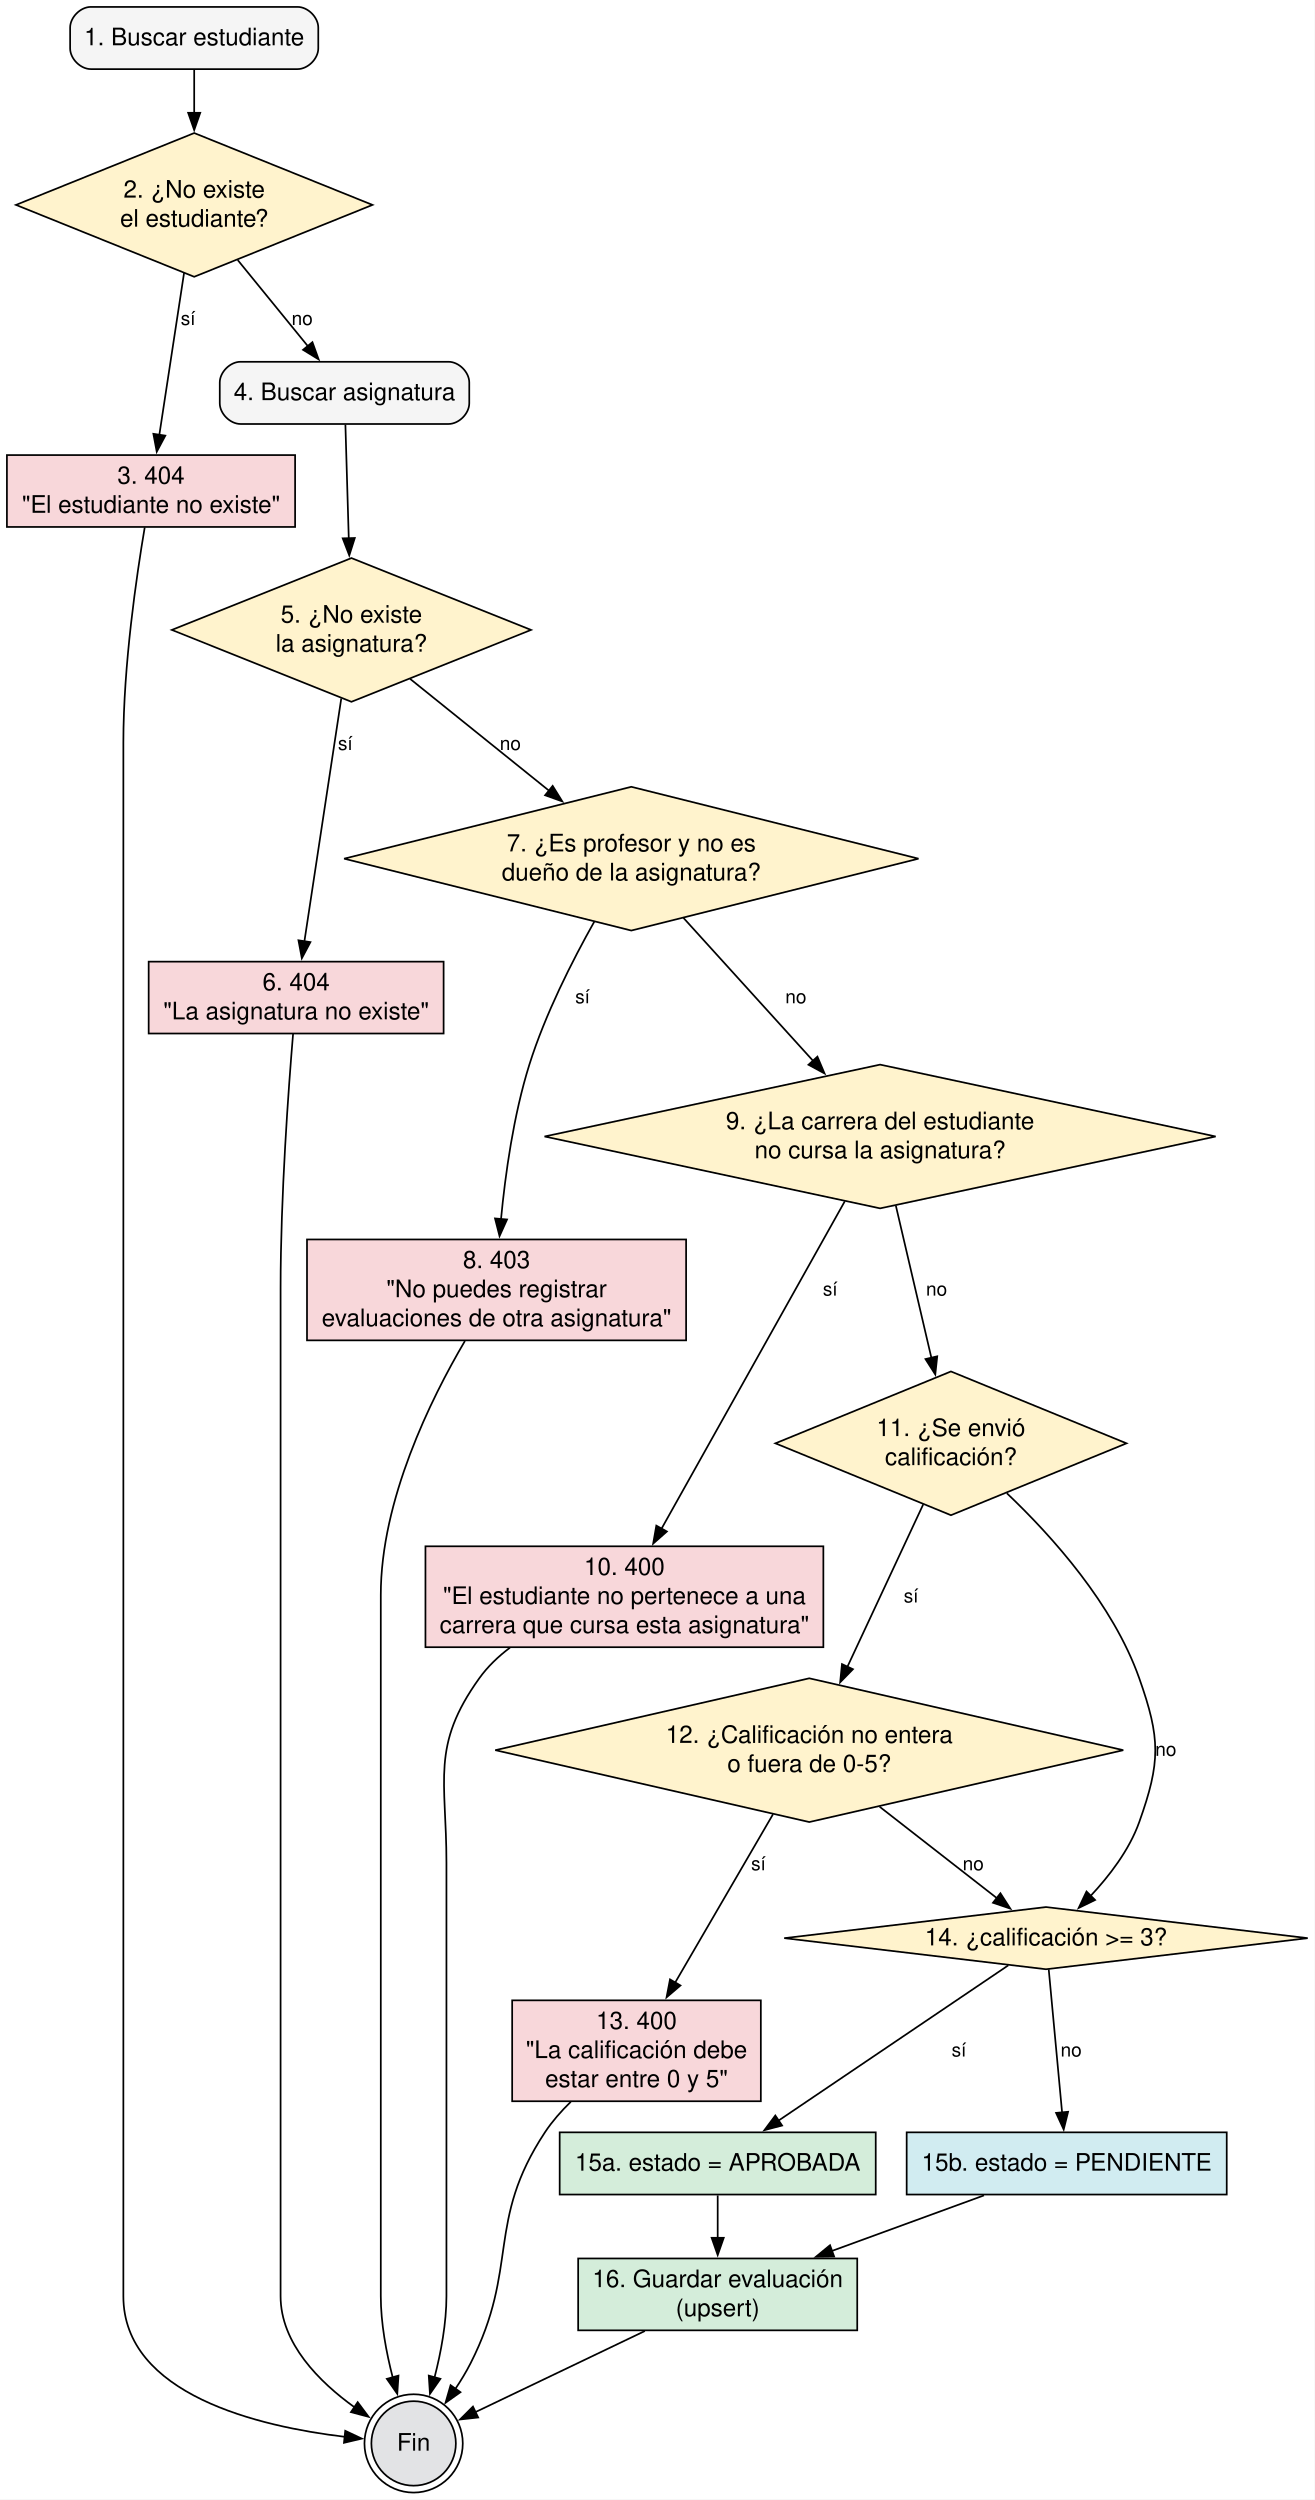
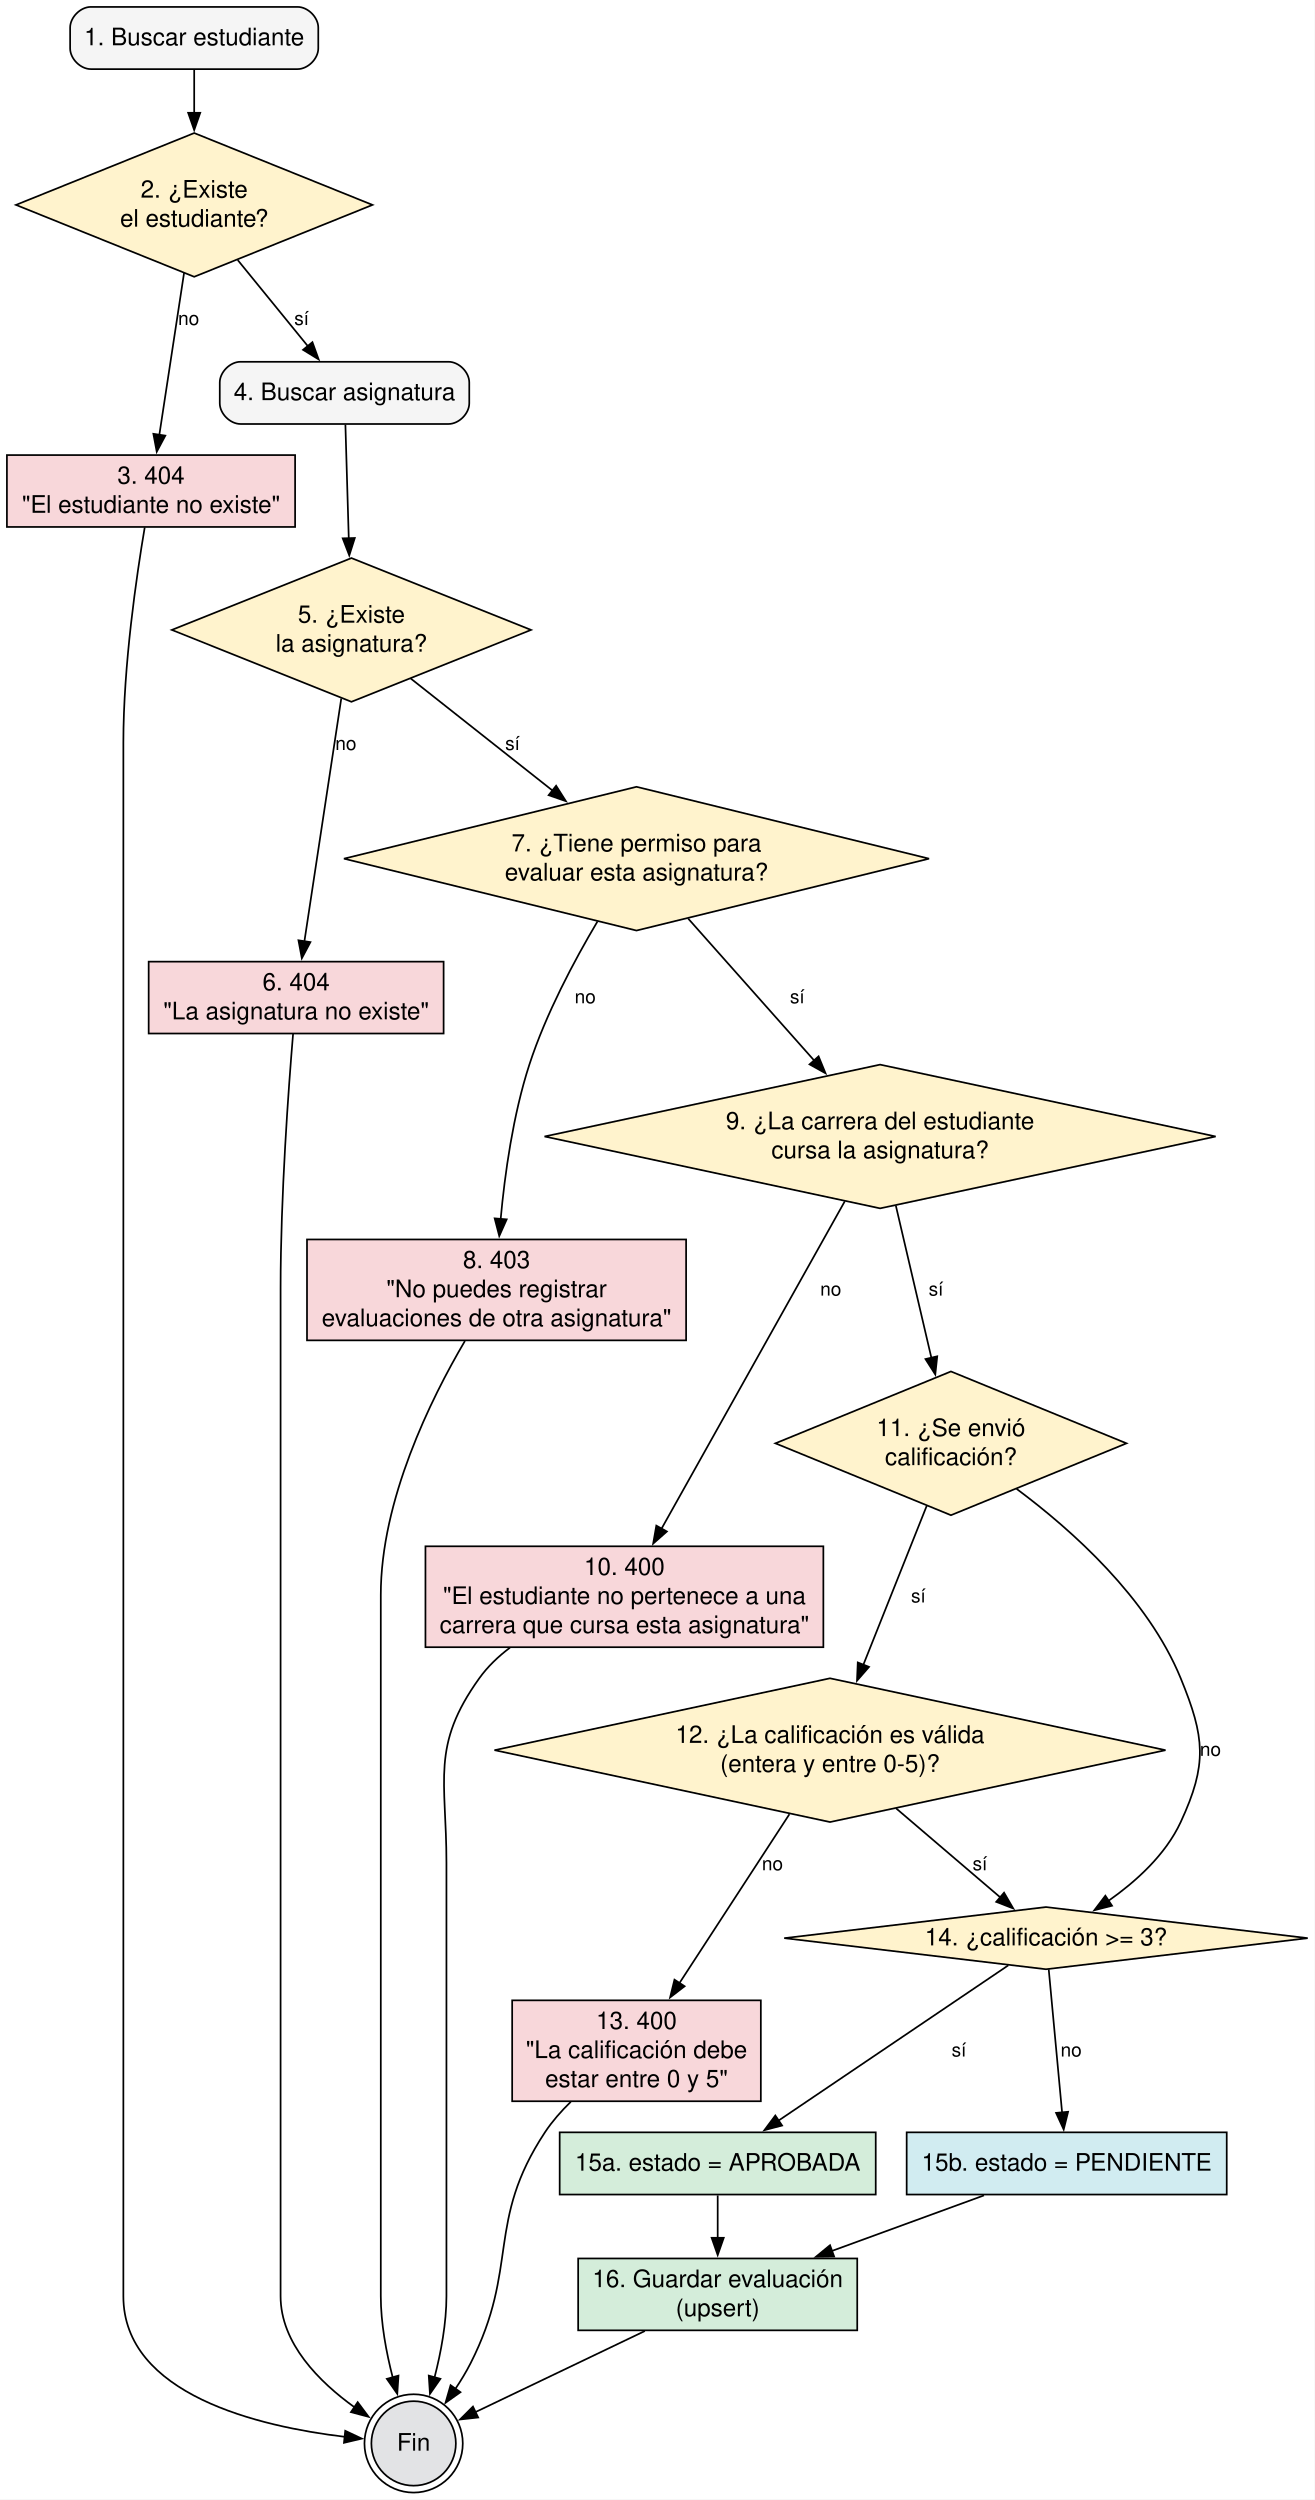
<svg xmlns="http://www.w3.org/2000/svg" width="761pt" height="1447pt" viewBox="0.00 0.00 761.00 1447.00">
  <g id="graph0" class="graph" transform="scale(1 1) rotate(0) translate(4 1442.7)">
    <polygon fill="white" stroke="none" points="-4,4 -4,-1442.7 756.9,-1442.7 756.9,4 -4,4" />
    <g id="node1" class="node">
      <path fill="#f5f5f5" stroke="black" d="M168.22,-1438.7C168.22,-1438.7 48.59,-1438.7 48.59,-1438.7 42.59,-1438.7 36.59,-1432.7 36.59,-1426.7 36.59,-1426.7 36.59,-1414.7 36.59,-1414.7 36.59,-1408.7 42.59,-1402.7 48.59,-1402.7 48.59,-1402.7 168.22,-1402.7 168.22,-1402.7 174.22,-1402.7 180.22,-1408.7 180.22,-1414.7 180.22,-1414.7 180.22,-1426.7 180.22,-1426.7 180.22,-1432.7 174.22,-1438.7 168.22,-1438.7" />
      <text xml:space="preserve" text-anchor="middle" x="108.4" y="-1416.5" font-family="Helvetica,sans-Serif" font-size="14.00">1. Buscar estudiante</text>
    </g>
    <g id="node2" class="node">
      <polygon fill="#fff3cd" stroke="black" points="108.4,-1365.7 5.23,-1324.1 108.4,-1282.5 211.58,-1324.1 108.4,-1365.7" />
-       <text xml:space="preserve" text-anchor="middle" x="108.4" y="-1328.3" font-family="Helvetica,sans-Serif" font-size="14.00">2. ¿No existe</text>
+       <text xml:space="preserve" text-anchor="middle" x="108.4" y="-1328.3" font-family="Helvetica,sans-Serif" font-size="14.00">2. ¿Existe</text>
      <text xml:space="preserve" text-anchor="middle" x="108.4" y="-1311.5" font-family="Helvetica,sans-Serif" font-size="14.00">el estudiante?</text>
    </g>
    <g id="edge1" class="edge">
      <path fill="none" stroke="black" d="M108.4,-1402.35C108.4,-1395.15 108.4,-1386.38 108.4,-1377.36" />
      <polygon fill="black" stroke="black" points="111.9,-1377.42 108.4,-1367.42 104.9,-1377.42 111.9,-1377.42" />
    </g>
    <g id="node3" class="node">
      <polygon fill="#f8d7da" stroke="black" points="166.81,-1179.3 0,-1179.3 0,-1137.7 166.81,-1137.7 166.81,-1179.3" />
      <text xml:space="preserve" text-anchor="middle" x="83.4" y="-1162.7" font-family="Helvetica,sans-Serif" font-size="14.00">3. 404</text>
      <text xml:space="preserve" text-anchor="middle" x="83.4" y="-1145.9" font-family="Helvetica,sans-Serif" font-size="14.00">"El estudiante no existe"</text>
    </g>
    <g id="edge2" class="edge">
      <path fill="none" stroke="black" d="M102.54,-1284.75C98.17,-1256.12 92.26,-1217.48 88.18,-1190.73" />
      <polygon fill="black" stroke="black" points="91.69,-1190.56 86.72,-1181.2 84.77,-1191.61 91.69,-1190.56" />
-       <text xml:space="preserve" text-anchor="middle" x="104.89" y="-1254.6" font-family="Helvetica,sans-Serif" font-size="11.00">sí</text>
+       <text xml:space="preserve" text-anchor="middle" x="105.2" y="-1254.6" font-family="Helvetica,sans-Serif" font-size="11.00">no</text>
    </g>
    <g id="node4" class="node">
      <path fill="#f5f5f5" stroke="black" d="M255.61,-1233.3C255.61,-1233.3 135.2,-1233.3 135.2,-1233.3 129.2,-1233.3 123.2,-1227.3 123.2,-1221.3 123.2,-1221.3 123.2,-1209.3 123.2,-1209.3 123.2,-1203.3 129.2,-1197.3 135.2,-1197.3 135.2,-1197.3 255.61,-1197.3 255.61,-1197.3 261.61,-1197.3 267.61,-1203.3 267.61,-1209.3 267.61,-1209.3 267.61,-1221.3 267.61,-1221.3 267.61,-1227.3 261.61,-1233.3 255.61,-1233.3" />
      <text xml:space="preserve" text-anchor="middle" x="195.4" y="-1211.1" font-family="Helvetica,sans-Serif" font-size="14.00">4. Buscar asignatura</text>
    </g>
    <g id="edge3" class="edge">
      <path fill="none" stroke="black" d="M133.57,-1292.21C146.45,-1276.4 161.96,-1257.36 174.22,-1242.3" />
      <polygon fill="black" stroke="black" points="176.83,-1244.65 180.43,-1234.68 171.4,-1240.22 176.83,-1244.65" />
-       <text xml:space="preserve" text-anchor="middle" x="170.9" y="-1254.6" font-family="Helvetica,sans-Serif" font-size="11.00">no</text>
+       <text xml:space="preserve" text-anchor="middle" x="170.59" y="-1254.6" font-family="Helvetica,sans-Serif" font-size="11.00">sí</text>
    </g>
    <g id="node18" class="node">
      <ellipse fill="#e2e3e5" stroke="black" cx="235.4" cy="-28.45" rx="24.45" ry="24.45" />
      <ellipse fill="none" stroke="black" cx="235.4" cy="-28.45" rx="28.45" ry="28.45" />
      <text xml:space="preserve" text-anchor="middle" x="235.4" y="-24.25" font-family="Helvetica,sans-Serif" font-size="14.00">Fin</text>
    </g>
    <g id="edge20" class="edge">
      <path fill="none" stroke="black" d="M79.77,-1137.46C75.05,-1109.62 67.4,-1057.61 67.4,-1012.9 67.4,-1012.9 67.4,-1012.9 67.4,-113.7 67.4,-56.61 145.89,-38.2 195.57,-32.27" />
      <polygon fill="black" stroke="black" points="195.82,-35.76 205.4,-31.23 195.09,-28.8 195.82,-35.76" />
    </g>
    <g id="node5" class="node">
      <polygon fill="#fff3cd" stroke="black" points="199.4,-1119.7 95.45,-1078.1 199.4,-1036.5 303.35,-1078.1 199.4,-1119.7" />
-       <text xml:space="preserve" text-anchor="middle" x="199.4" y="-1082.3" font-family="Helvetica,sans-Serif" font-size="14.00">5. ¿No existe</text>
+       <text xml:space="preserve" text-anchor="middle" x="199.4" y="-1082.3" font-family="Helvetica,sans-Serif" font-size="14.00">5. ¿Existe</text>
      <text xml:space="preserve" text-anchor="middle" x="199.4" y="-1065.5" font-family="Helvetica,sans-Serif" font-size="14.00">la asignatura?</text>
    </g>
    <g id="edge4" class="edge">
      <path fill="none" stroke="black" d="M195.92,-1196.9C196.41,-1180.23 197.18,-1154.23 197.87,-1130.89" />
      <polygon fill="black" stroke="black" points="201.36,-1131.31 198.16,-1121.21 194.36,-1131.11 201.36,-1131.31" />
    </g>
    <g id="node6" class="node">
      <polygon fill="#f8d7da" stroke="black" points="252.76,-886.1 82.05,-886.1 82.05,-844.5 252.76,-844.5 252.76,-886.1" />
      <text xml:space="preserve" text-anchor="middle" x="167.4" y="-869.5" font-family="Helvetica,sans-Serif" font-size="14.00">6. 404</text>
      <text xml:space="preserve" text-anchor="middle" x="167.4" y="-852.7" font-family="Helvetica,sans-Serif" font-size="14.00">"La asignatura no existe"</text>
    </g>
    <g id="edge5" class="edge">
      <path fill="none" stroke="black" d="M193.53,-1038.44C187.4,-998.01 177.88,-935.31 172.18,-897.79" />
      <polygon fill="black" stroke="black" points="175.67,-897.41 170.7,-888.04 168.74,-898.46 175.67,-897.41" />
-       <text xml:space="preserve" text-anchor="middle" x="195.88" y="-1008.6" font-family="Helvetica,sans-Serif" font-size="11.00">sí</text>
+       <text xml:space="preserve" text-anchor="middle" x="196.19" y="-1008.6" font-family="Helvetica,sans-Serif" font-size="11.00">no</text>
    </g>
    <g id="node7" class="node">
-       <polygon fill="#fff3cd" stroke="black" points="361.4,-987.3 195.18,-945.7 361.4,-904.1 527.63,-945.7 361.4,-987.3" />
-       <text xml:space="preserve" text-anchor="middle" x="361.4" y="-949.9" font-family="Helvetica,sans-Serif" font-size="14.00">7. ¿Es profesor y no es</text>
-       <text xml:space="preserve" text-anchor="middle" x="361.4" y="-933.1" font-family="Helvetica,sans-Serif" font-size="14.00">dueño de la asignatura?</text>
+       <polygon fill="#fff3cd" stroke="black" points="364.4,-987.3 195.08,-945.7 364.4,-904.1 533.73,-945.7 364.4,-987.3" />
+       <text xml:space="preserve" text-anchor="middle" x="364.4" y="-949.9" font-family="Helvetica,sans-Serif" font-size="14.00">7. ¿Tiene permiso para</text>
+       <text xml:space="preserve" text-anchor="middle" x="364.4" y="-933.1" font-family="Helvetica,sans-Serif" font-size="14.00">evaluar esta asignatura?</text>
    </g>
    <g id="edge6" class="edge">
-       <path fill="none" stroke="black" d="M233.36,-1049.77C256.69,-1030.99 287.97,-1005.81 313.78,-985.04" />
-       <polygon fill="black" stroke="black" points="315.88,-987.84 321.47,-978.84 311.49,-982.39 315.88,-987.84" />
-       <text xml:space="preserve" text-anchor="middle" x="291.38" y="-1008.6" font-family="Helvetica,sans-Serif" font-size="11.00">no</text>
+       <path fill="none" stroke="black" d="M233.59,-1050.08C257.42,-1031.25 289.56,-1005.85 316.01,-984.95" />
+       <polygon fill="black" stroke="black" points="317.88,-987.93 323.56,-978.98 313.54,-982.44 317.88,-987.93" />
+       <text xml:space="preserve" text-anchor="middle" x="292.66" y="-1008.6" font-family="Helvetica,sans-Serif" font-size="11.00">sí</text>
    </g>
    <g id="edge21" class="edge">
      <path fill="none" stroke="black" d="M165.63,-844.25C163,-812.88 158.4,-750.3 158.4,-697.1 158.4,-697.1 158.4,-697.1 158.4,-113.7 158.4,-86.38 180.74,-64.05 201.35,-49.26" />
      <polygon fill="black" stroke="black" points="203.03,-52.35 209.36,-43.85 199.12,-46.55 203.03,-52.35" />
    </g>
    <g id="node8" class="node">
      <polygon fill="#f8d7da" stroke="black" points="393.12,-725.3 173.69,-725.3 173.69,-666.9 393.12,-666.9 393.12,-725.3" />
      <text xml:space="preserve" text-anchor="middle" x="283.4" y="-708.7" font-family="Helvetica,sans-Serif" font-size="14.00">8. 403</text>
      <text xml:space="preserve" text-anchor="middle" x="283.4" y="-691.9" font-family="Helvetica,sans-Serif" font-size="14.00">"No puedes registrar</text>
      <text xml:space="preserve" text-anchor="middle" x="283.4" y="-675.1" font-family="Helvetica,sans-Serif" font-size="14.00">evaluaciones de otra asignatura"</text>
    </g>
    <g id="edge7" class="edge">
-       <path fill="none" stroke="black" d="M339.96,-909.22C327.11,-886.37 311.55,-855.6 302.4,-826.5 293.23,-797.29 288.45,-762.95 285.98,-736.99" />
-       <polygon fill="black" stroke="black" points="289.48,-736.87 285.13,-727.21 282.51,-737.47 289.48,-736.87" />
-       <text xml:space="preserve" text-anchor="middle" x="333.2" y="-862" font-family="Helvetica,sans-Serif" font-size="11.00">sí</text>
+       <path fill="none" stroke="black" d="M341.82,-909.36C328.3,-886.57 311.94,-855.81 302.4,-826.5 292.93,-797.39 288.17,-763.04 285.78,-737.05" />
+       <polygon fill="black" stroke="black" points="289.28,-736.93 284.97,-727.26 282.31,-737.51 289.28,-736.93" />
+       <text xml:space="preserve" text-anchor="middle" x="334.72" y="-862" font-family="Helvetica,sans-Serif" font-size="11.00">no</text>
    </g>
    <g id="node9" class="node">
      <polygon fill="#fff3cd" stroke="black" points="505.4,-826.5 311.18,-784.9 505.4,-743.3 699.62,-784.9 505.4,-826.5" />
      <text xml:space="preserve" text-anchor="middle" x="505.4" y="-789.1" font-family="Helvetica,sans-Serif" font-size="14.00">9. ¿La carrera del estudiante</text>
-       <text xml:space="preserve" text-anchor="middle" x="505.4" y="-772.3" font-family="Helvetica,sans-Serif" font-size="14.00">no cursa la asignatura?</text>
+       <text xml:space="preserve" text-anchor="middle" x="505.4" y="-772.3" font-family="Helvetica,sans-Serif" font-size="14.00">cursa la asignatura?</text>
    </g>
    <g id="edge8" class="edge">
-       <path fill="none" stroke="black" d="M391.59,-911.41C413.47,-887.29 443.23,-854.47 466.83,-828.44" />
-       <polygon fill="black" stroke="black" points="469.12,-831.13 473.25,-821.37 463.93,-826.42 469.12,-831.13" />
-       <text xml:space="preserve" text-anchor="middle" x="456.65" y="-862" font-family="Helvetica,sans-Serif" font-size="11.00">no</text>
+       <path fill="none" stroke="black" d="M394.31,-911.03C415.59,-887.06 444.35,-854.66 467.28,-828.84" />
+       <polygon fill="black" stroke="black" points="469.79,-831.29 473.81,-821.49 464.55,-826.64 469.79,-831.29" />
+       <text xml:space="preserve" text-anchor="middle" x="457.49" y="-862" font-family="Helvetica,sans-Serif" font-size="11.00">sí</text>
    </g>
    <g id="edge22" class="edge">
      <path fill="none" stroke="black" d="M265.1,-666.55C245.26,-632.82 216.4,-574.32 216.4,-519.5 216.4,-519.5 216.4,-519.5 216.4,-113.7 216.4,-98.09 219.55,-81.23 223.28,-66.73" />
      <polygon fill="black" stroke="black" points="226.64,-67.7 225.94,-57.13 219.9,-65.83 226.64,-67.7" />
    </g>
    <g id="node10" class="node">
      <polygon fill="#f8d7da" stroke="black" points="472.56,-547.7 242.25,-547.7 242.25,-489.3 472.56,-489.3 472.56,-547.7" />
      <text xml:space="preserve" text-anchor="middle" x="357.4" y="-531.1" font-family="Helvetica,sans-Serif" font-size="14.00">10. 400</text>
      <text xml:space="preserve" text-anchor="middle" x="357.4" y="-514.3" font-family="Helvetica,sans-Serif" font-size="14.00">"El estudiante no pertenece a una</text>
      <text xml:space="preserve" text-anchor="middle" x="357.4" y="-497.5" font-family="Helvetica,sans-Serif" font-size="14.00">carrera que cursa esta asignatura"</text>
    </g>
    <g id="edge9" class="edge">
      <path fill="none" stroke="black" d="M484.98,-747.42C457.09,-697.58 407.3,-608.64 378.87,-557.86" />
      <polygon fill="black" stroke="black" points="381.99,-556.27 374.05,-549.25 375.88,-559.68 381.99,-556.27" />
-       <text xml:space="preserve" text-anchor="middle" x="476.54" y="-692.8" font-family="Helvetica,sans-Serif" font-size="11.00">sí</text>
+       <text xml:space="preserve" text-anchor="middle" x="476.85" y="-692.8" font-family="Helvetica,sans-Serif" font-size="11.00">no</text>
    </g>
    <g id="node11" class="node">
      <polygon fill="#fff3cd" stroke="black" points="546.4,-648.9 444.8,-607.3 546.4,-565.7 648.01,-607.3 546.4,-648.9" />
      <text xml:space="preserve" text-anchor="middle" x="546.4" y="-611.5" font-family="Helvetica,sans-Serif" font-size="14.00">11. ¿Se envió</text>
      <text xml:space="preserve" text-anchor="middle" x="546.4" y="-594.7" font-family="Helvetica,sans-Serif" font-size="14.00">calificación?</text>
    </g>
    <g id="edge10" class="edge">
      <path fill="none" stroke="black" d="M514.5,-744.93C520.58,-718.91 528.61,-684.5 535.1,-656.73" />
      <polygon fill="black" stroke="black" points="538.47,-657.67 537.34,-647.13 531.66,-656.08 538.47,-657.67" />
-       <text xml:space="preserve" text-anchor="middle" x="538.09" y="-692.8" font-family="Helvetica,sans-Serif" font-size="11.00">no</text>
+       <text xml:space="preserve" text-anchor="middle" x="537.78" y="-692.8" font-family="Helvetica,sans-Serif" font-size="11.00">sí</text>
    </g>
    <g id="edge23" class="edge">
      <path fill="none" stroke="black" d="M291.18,-489.04C284.41,-483.95 278.25,-478.07 273.4,-471.3 245.31,-432.12 254.4,-412.72 254.4,-364.5 254.4,-364.5 254.4,-364.5 254.4,-113.7 254.4,-98.09 251.26,-81.23 247.53,-66.73" />
      <polygon fill="black" stroke="black" points="250.91,-65.83 244.86,-57.13 244.17,-67.7 250.91,-65.83" />
    </g>
    <g id="node12" class="node">
-       <polygon fill="#fff3cd" stroke="black" points="464.4,-471.3 282.65,-429.7 464.4,-388.1 646.16,-429.7 464.4,-471.3" />
-       <text xml:space="preserve" text-anchor="middle" x="464.4" y="-433.9" font-family="Helvetica,sans-Serif" font-size="14.00">12. ¿Calificación no entera</text>
-       <text xml:space="preserve" text-anchor="middle" x="464.4" y="-417.1" font-family="Helvetica,sans-Serif" font-size="14.00">o fuera de 0-5?</text>
+       <polygon fill="#fff3cd" stroke="black" points="476.4,-471.3 282.2,-429.7 476.4,-388.1 670.6,-429.7 476.4,-471.3" />
+       <text xml:space="preserve" text-anchor="middle" x="476.4" y="-433.9" font-family="Helvetica,sans-Serif" font-size="14.00">12. ¿La calificación es válida</text>
+       <text xml:space="preserve" text-anchor="middle" x="476.4" y="-417.1" font-family="Helvetica,sans-Serif" font-size="14.00">(entera y entre 0-5)?</text>
    </g>
    <g id="edge11" class="edge">
-       <path fill="none" stroke="black" d="M530.4,-572.03C517.85,-545.15 500.25,-507.46 486.38,-477.76" />
-       <polygon fill="black" stroke="black" points="489.69,-476.57 482.28,-468.99 483.34,-479.53 489.69,-476.57" />
-       <text xml:space="preserve" text-anchor="middle" x="523.35" y="-515.2" font-family="Helvetica,sans-Serif" font-size="11.00">sí</text>
+       <path fill="none" stroke="black" d="M532.41,-571.19C521.85,-544.72 507.26,-508.1 495.61,-478.89" />
+       <polygon fill="black" stroke="black" points="498.98,-477.89 492.03,-469.9 492.48,-480.48 498.98,-477.89" />
+       <text xml:space="preserve" text-anchor="middle" x="527.57" y="-515.2" font-family="Helvetica,sans-Serif" font-size="11.00">sí</text>
    </g>
    <g id="node14" class="node">
      <polygon fill="#fff3cd" stroke="black" points="601.4,-338.9 449.91,-320.9 601.4,-302.9 752.9,-320.9 601.4,-338.9" />
      <text xml:space="preserve" text-anchor="middle" x="601.4" y="-316.7" font-family="Helvetica,sans-Serif" font-size="14.00">14. ¿calificación &gt;= 3?</text>
    </g>
    <g id="edge12" class="edge">
-       <path fill="none" stroke="black" d="M578.73,-578.45C605.05,-553.45 640.25,-514.19 655.4,-471.3 667.72,-436.44 667.81,-422.94 655.4,-388.1 649.64,-371.91 638.03,-356.82 627.05,-345.14" />
-       <polygon fill="black" stroke="black" points="629.84,-342.99 620.32,-338.35 624.87,-347.92 629.84,-342.99" />
-       <text xml:space="preserve" text-anchor="middle" x="670.79" y="-426.4" font-family="Helvetica,sans-Serif" font-size="11.00">no</text>
+       <path fill="none" stroke="black" d="M584.4,-580.95C616.54,-557.01 660.31,-517.88 679.4,-471.3 693.43,-437.09 694.94,-421.66 679.4,-388.1 670.61,-369.1 653.38,-353.57 637.34,-342.33" />
+       <polygon fill="black" stroke="black" points="639.65,-339.66 629.38,-337.05 635.78,-345.49 639.65,-339.66" />
+       <text xml:space="preserve" text-anchor="middle" x="696.61" y="-426.4" font-family="Helvetica,sans-Serif" font-size="11.00">no</text>
    </g>
    <g id="node13" class="node">
      <polygon fill="#f8d7da" stroke="black" points="436.37,-284.9 292.44,-284.9 292.44,-226.5 436.37,-226.5 436.37,-284.9" />
      <text xml:space="preserve" text-anchor="middle" x="364.4" y="-268.3" font-family="Helvetica,sans-Serif" font-size="14.00">13. 400</text>
      <text xml:space="preserve" text-anchor="middle" x="364.4" y="-251.5" font-family="Helvetica,sans-Serif" font-size="14.00">"La calificación debe</text>
      <text xml:space="preserve" text-anchor="middle" x="364.4" y="-234.7" font-family="Helvetica,sans-Serif" font-size="14.00">estar entre 0 y 5"</text>
    </g>
    <g id="edge13" class="edge">
-       <path fill="none" stroke="black" d="M443.44,-392.65C426.84,-364.1 403.71,-324.31 386.76,-295.15" />
-       <polygon fill="black" stroke="black" points="389.85,-293.51 381.8,-286.63 383.8,-297.03 389.85,-293.51" />
-       <text xml:space="preserve" text-anchor="middle" x="435.01" y="-360.2" font-family="Helvetica,sans-Serif" font-size="11.00">sí</text>
+       <path fill="none" stroke="black" d="M452.92,-392.65C434.25,-363.97 408.2,-323.96 389.19,-294.77" />
+       <polygon fill="black" stroke="black" points="392.25,-293.06 383.86,-286.59 386.39,-296.88 392.25,-293.06" />
+       <text xml:space="preserve" text-anchor="middle" x="443.1" y="-360.2" font-family="Helvetica,sans-Serif" font-size="11.00">no</text>
    </g>
    <g id="edge14" class="edge">
-       <path fill="none" stroke="black" d="M505.14,-396.95C526.96,-379.93 553.32,-359.39 572.93,-344.1" />
-       <polygon fill="black" stroke="black" points="575.04,-346.9 580.77,-337.99 570.73,-341.38 575.04,-346.9" />
-       <text xml:space="preserve" text-anchor="middle" x="559.3" y="-360.2" font-family="Helvetica,sans-Serif" font-size="11.00">no</text>
+       <path fill="none" stroke="black" d="M514.59,-396.08C534.15,-379.36 557.48,-359.43 575.03,-344.44" />
+       <polygon fill="black" stroke="black" points="577.15,-347.23 582.48,-338.07 572.6,-341.91 577.15,-347.23" />
+       <text xml:space="preserve" text-anchor="middle" x="563.21" y="-360.2" font-family="Helvetica,sans-Serif" font-size="11.00">sí</text>
    </g>
    <g id="edge24" class="edge">
      <path fill="none" stroke="black" d="M326.4,-226.21C320.82,-220.79 315.57,-214.82 311.4,-208.5 277.08,-156.42 296.64,-130.53 268.4,-74.9 265.82,-69.82 262.7,-64.68 259.41,-59.78" />
      <polygon fill="black" stroke="black" points="262.51,-58.11 253.87,-51.97 256.8,-62.16 262.51,-58.11" />
    </g>
    <g id="node15" class="node">
      <polygon fill="#d4edda" stroke="black" points="502.87,-208.5 319.94,-208.5 319.94,-172.5 502.87,-172.5 502.87,-208.5" />
      <text xml:space="preserve" text-anchor="middle" x="411.4" y="-186.3" font-family="Helvetica,sans-Serif" font-size="14.00">15a. estado = APROBADA</text>
    </g>
    <g id="edge15" class="edge">
      <path fill="none" stroke="black" d="M579.61,-305.17C547.08,-283.19 485.5,-241.57 446.55,-215.26" />
      <polygon fill="black" stroke="black" points="448.67,-212.46 438.42,-209.76 444.75,-218.26 448.67,-212.46" />
      <text xml:space="preserve" text-anchor="middle" x="551.07" y="-252.4" font-family="Helvetica,sans-Serif" font-size="11.00">sí</text>
    </g>
    <g id="node16" class="node">
      <polygon fill="#d1ecf1" stroke="black" points="706.03,-208.5 520.78,-208.5 520.78,-172.5 706.03,-172.5 706.03,-208.5" />
      <text xml:space="preserve" text-anchor="middle" x="613.4" y="-186.3" font-family="Helvetica,sans-Serif" font-size="14.00">15b. estado = PENDIENTE</text>
    </g>
    <g id="edge16" class="edge">
      <path fill="none" stroke="black" d="M603,-302.85C604.98,-281.65 608.39,-245.16 610.76,-219.76" />
      <polygon fill="black" stroke="black" points="614.22,-220.41 611.66,-210.13 607.25,-219.76 614.22,-220.41" />
      <text xml:space="preserve" text-anchor="middle" x="615.98" y="-252.4" font-family="Helvetica,sans-Serif" font-size="11.00">no</text>
    </g>
    <g id="node17" class="node">
      <polygon fill="#d4edda" stroke="black" points="492.17,-135.5 330.64,-135.5 330.64,-93.9 492.17,-93.9 492.17,-135.5" />
      <text xml:space="preserve" text-anchor="middle" x="411.4" y="-118.9" font-family="Helvetica,sans-Serif" font-size="14.00">16. Guardar evaluación</text>
      <text xml:space="preserve" text-anchor="middle" x="411.4" y="-102.1" font-family="Helvetica,sans-Serif" font-size="14.00">(upsert)</text>
    </g>
    <g id="edge17" class="edge">
      <path fill="none" stroke="black" d="M411.4,-172.01C411.4,-164.65 411.4,-155.86 411.4,-147.43" />
      <polygon fill="black" stroke="black" points="414.9,-147.45 411.4,-137.45 407.9,-147.45 414.9,-147.45" />
    </g>
    <g id="edge18" class="edge">
      <path fill="none" stroke="black" d="M565.53,-172.01C539.26,-162.41 506.27,-150.36 477.57,-139.88" />
      <polygon fill="black" stroke="black" points="478.81,-136.6 468.22,-136.46 476.41,-143.18 478.81,-136.6" />
    </g>
    <g id="edge19" class="edge">
      <path fill="none" stroke="black" d="M369.25,-93.52C339.31,-79.19 299.55,-60.16 271.16,-46.57" />
      <polygon fill="black" stroke="black" points="272.78,-43.46 262.25,-42.3 269.75,-49.78 272.78,-43.46" />
    </g>
  </g>
</svg>
